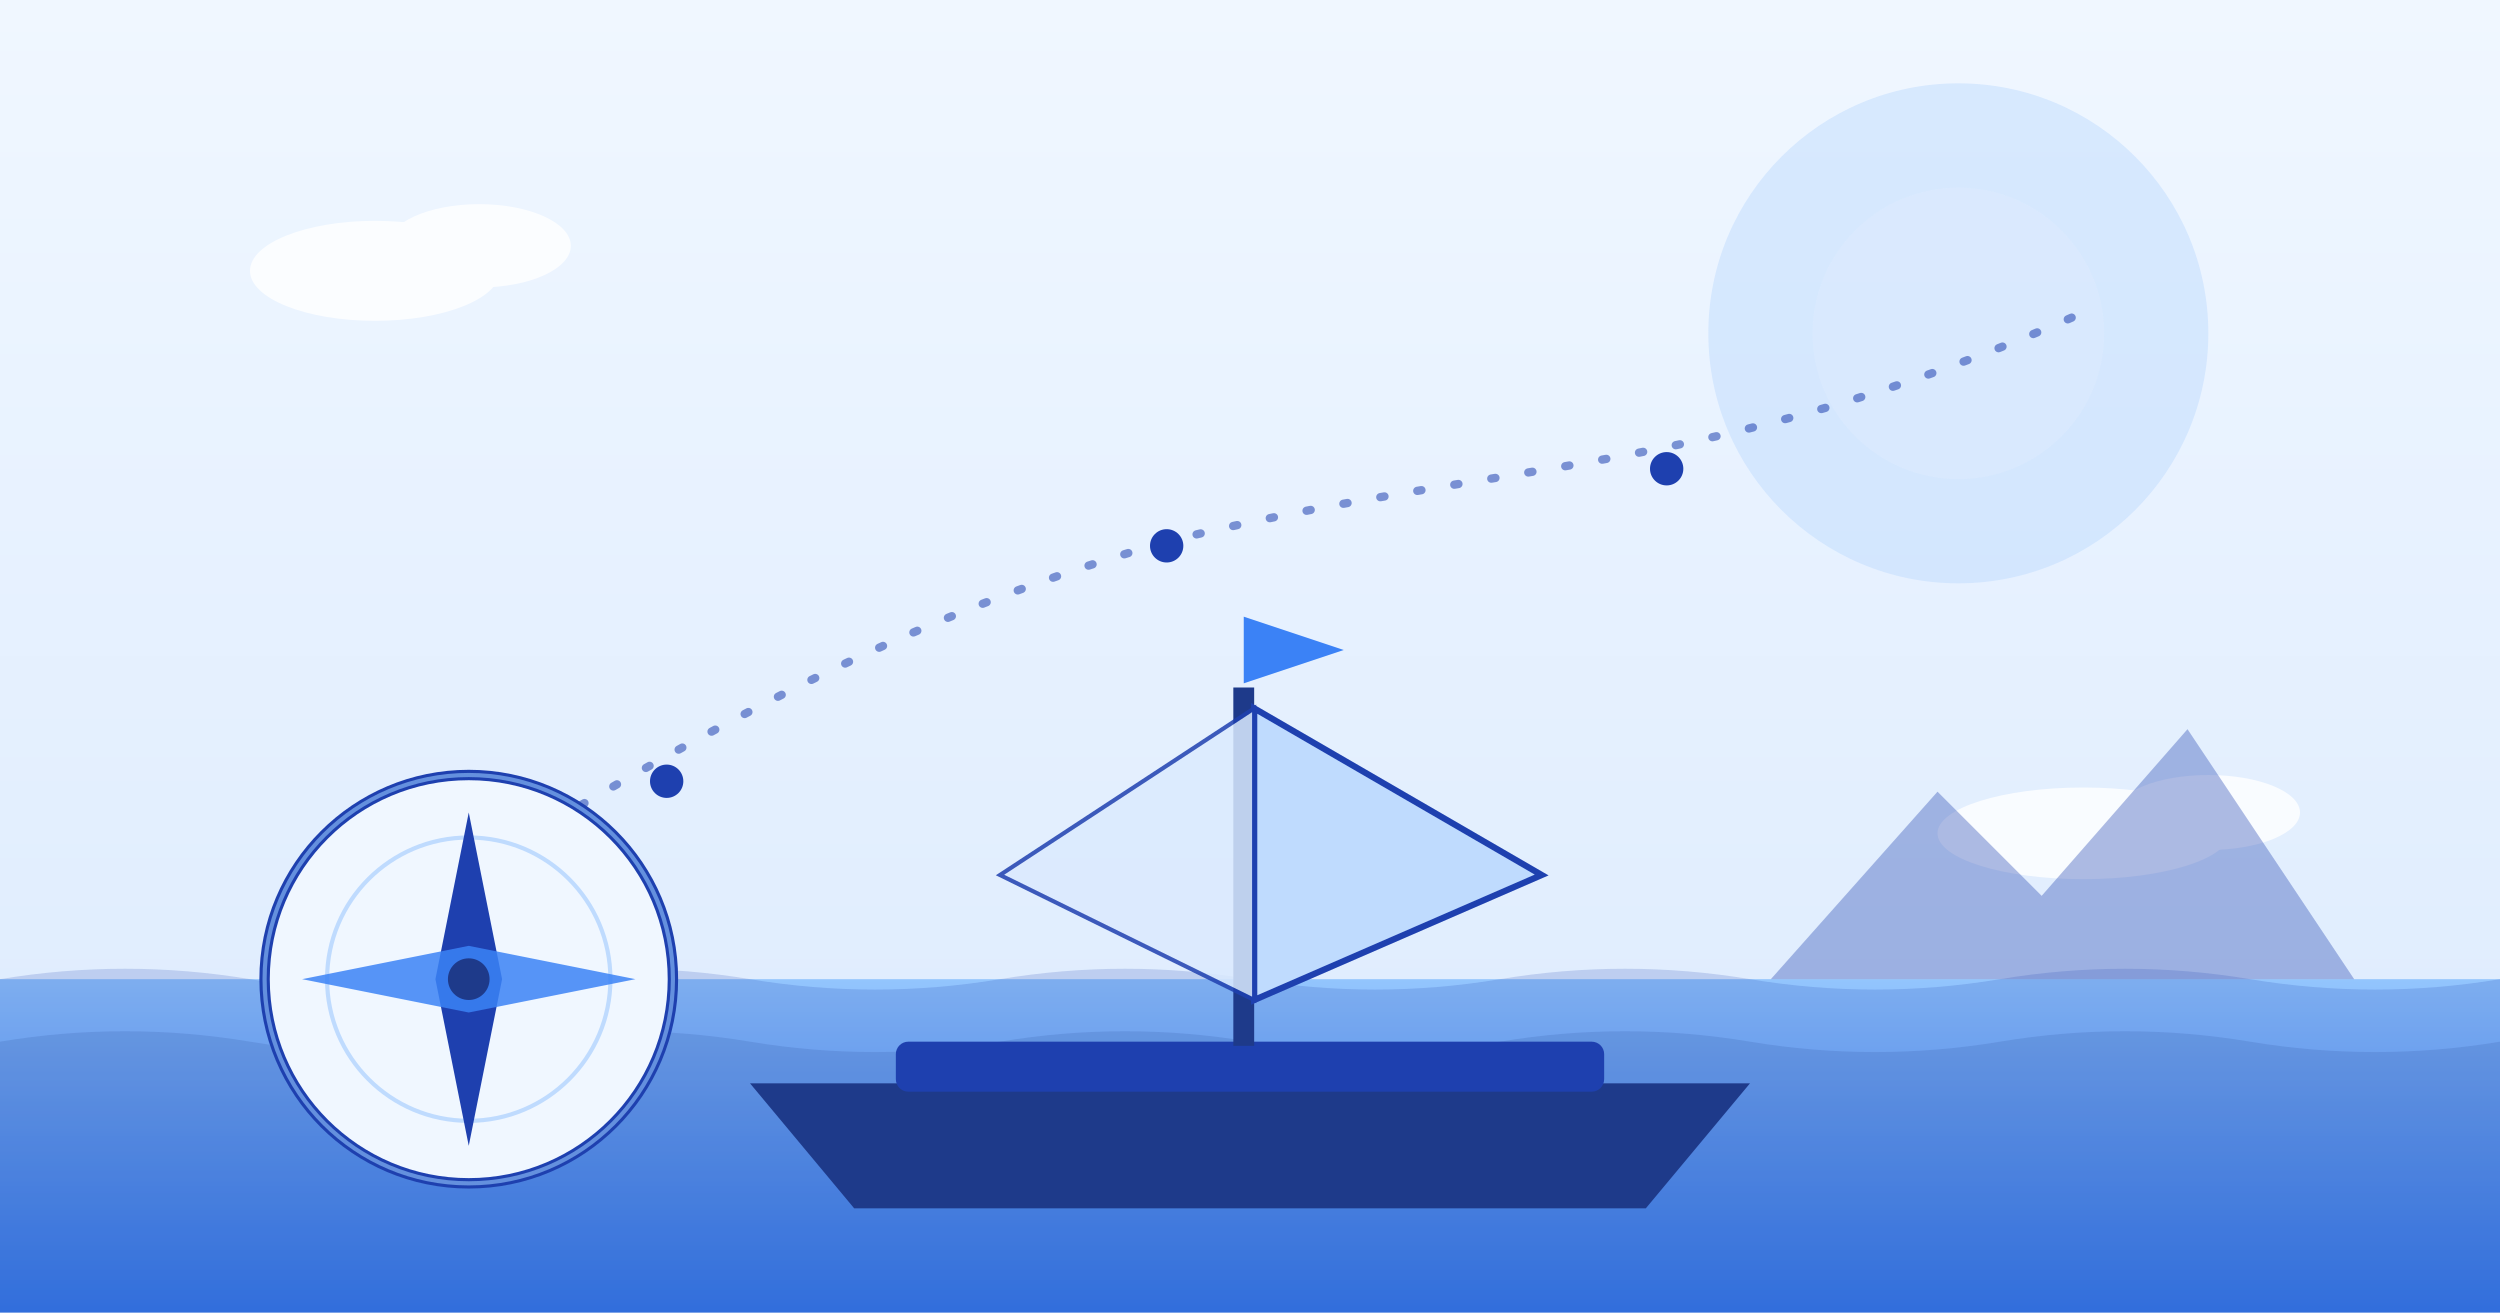
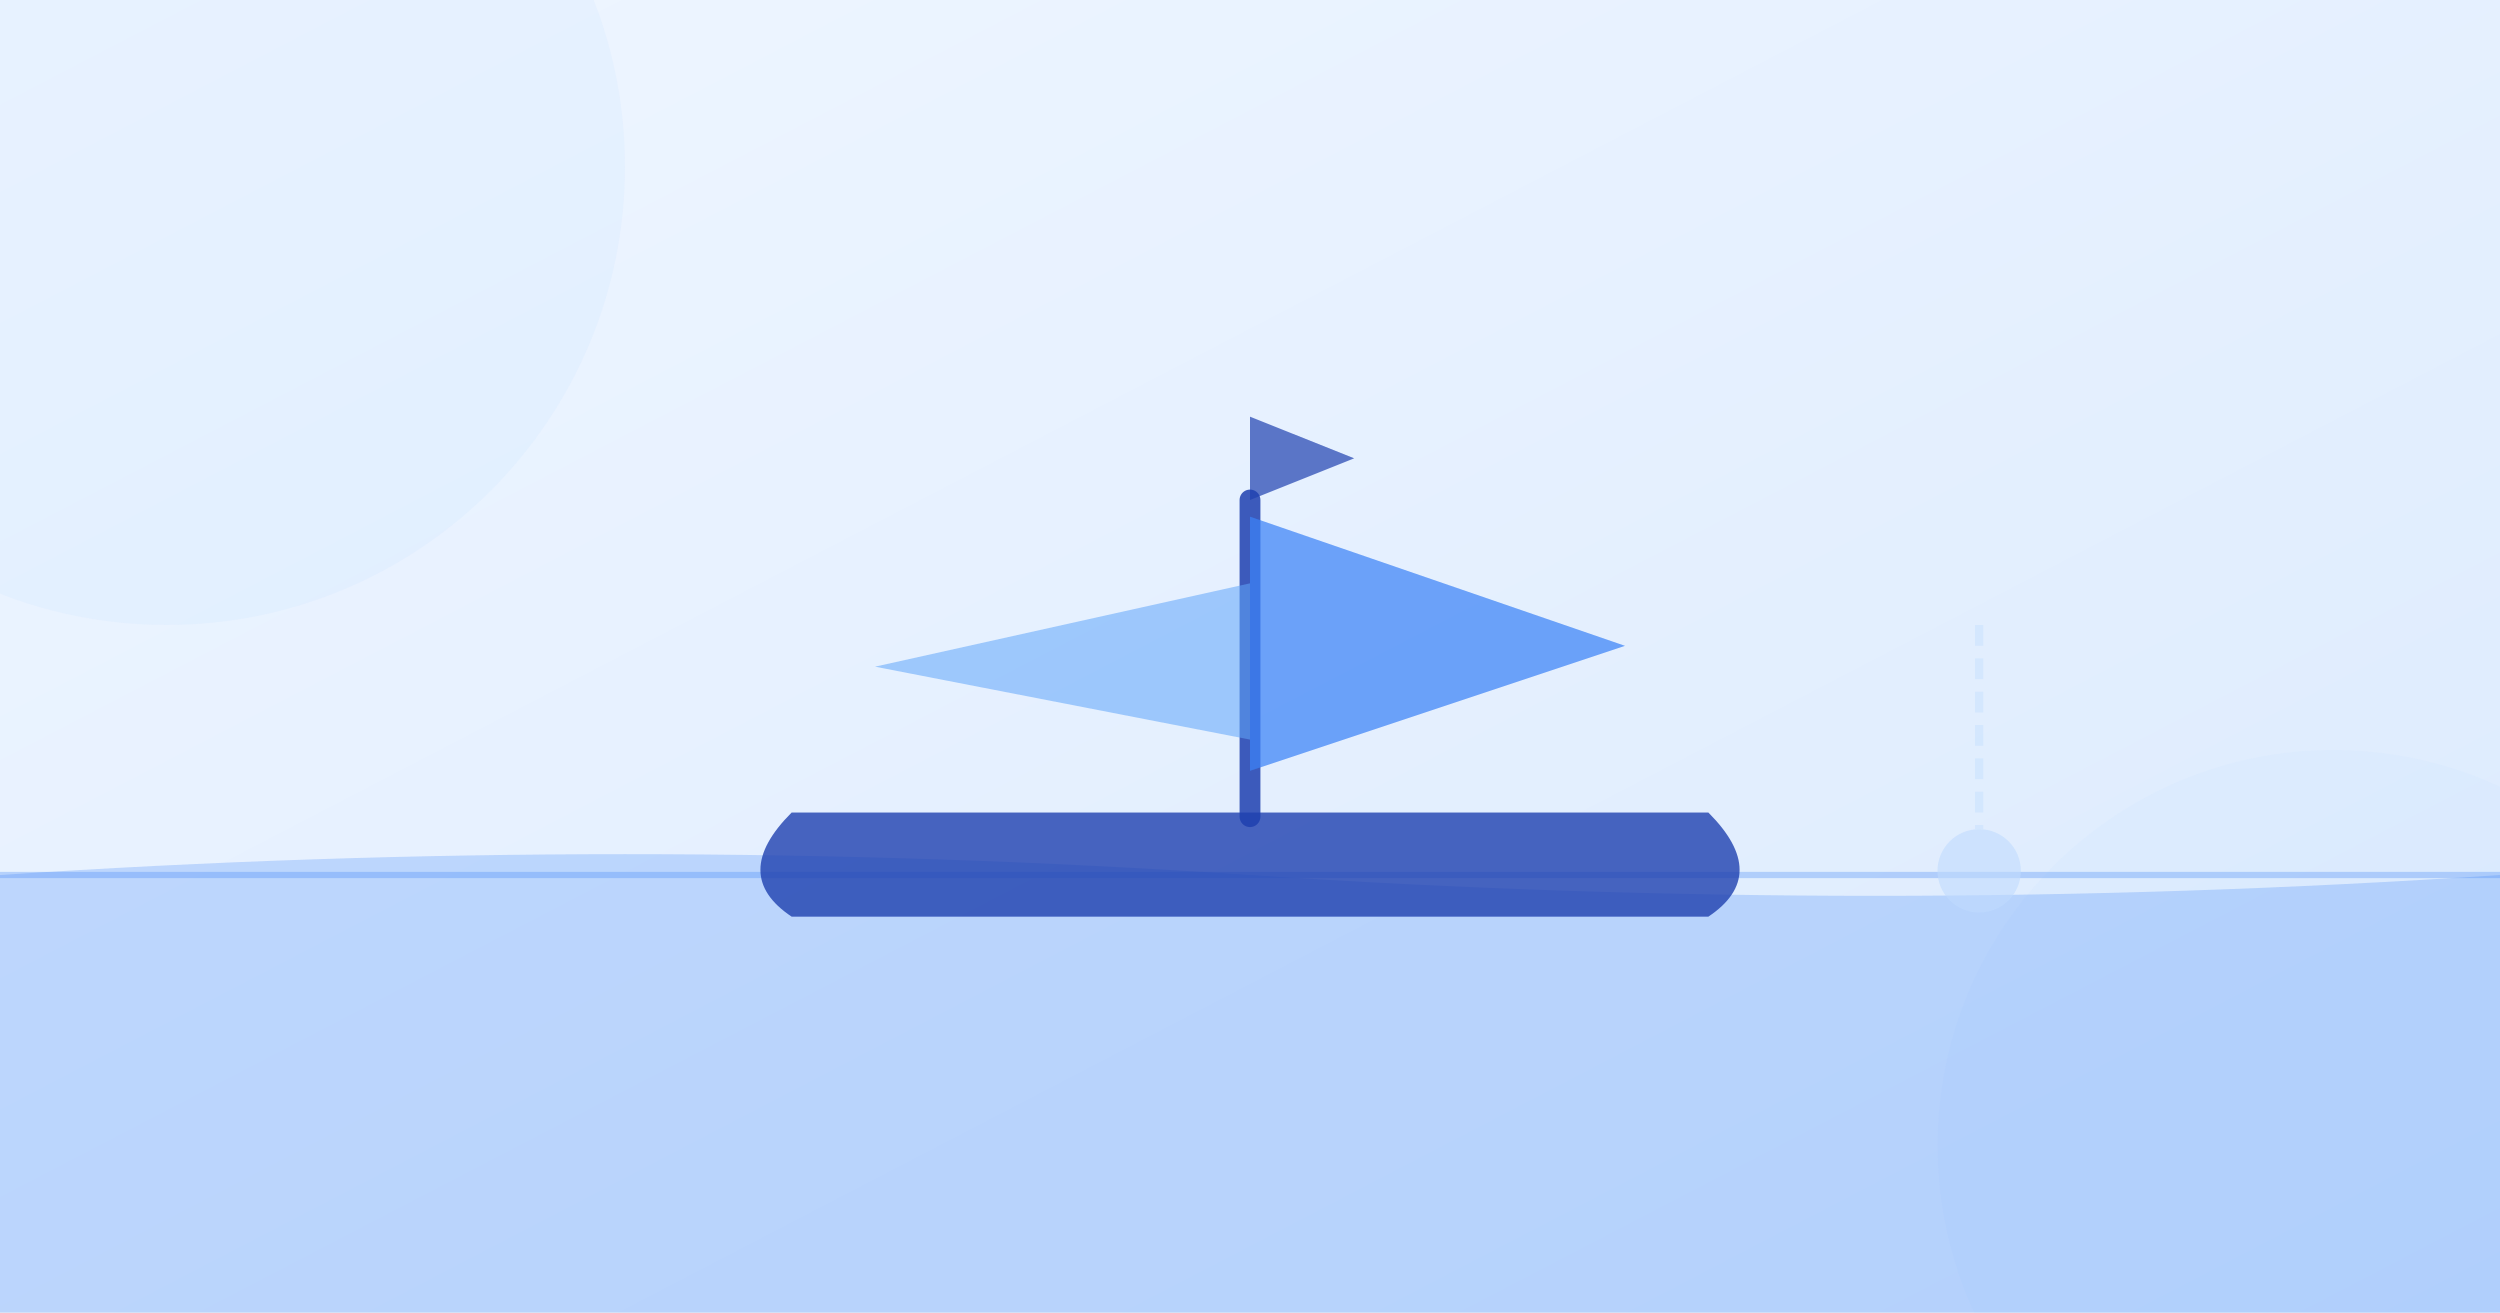
<svg xmlns="http://www.w3.org/2000/svg" width="1200" height="630" viewBox="0 0 1200 630">
  <defs>
-     <linearGradient id="mpSky" x1="0" y1="0" x2="0" y2="1">
-       <stop offset="0%" stop-color="#f0f7ff" />
+     <linearGradient id="bg" x1="0" y1="0" x2="1" y2="1">
+       <stop offset="0%" stop-color="#eff6ff" />
      <stop offset="100%" stop-color="#dbeafe" />
    </linearGradient>
-     <linearGradient id="mpSea" x1="0" y1="0" x2="0" y2="1">
-       <stop offset="0%" stop-color="#93c5fd" />
-       <stop offset="100%" stop-color="#3b82f6" />
-     </linearGradient>
  </defs>
-   <rect width="1200" height="630" fill="url(#mpSky)" />
-   <circle cx="940" cy="160" r="120" fill="#bfdbfe" opacity="0.5" />
-   <circle cx="940" cy="160" r="70" fill="#dbeafe" opacity="0.7" />
-   <path d="M 140 470 C 320 360, 420 300, 560 260 C 720 220, 820 230, 1000 150" fill="none" stroke="#1e40af" stroke-width="4" stroke-dasharray="2,16" stroke-linecap="round" opacity="0.55" />
-   <circle cx="320" cy="375" r="8" fill="#1e40af" />
-   <circle cx="560" cy="262" r="8" fill="#1e40af" />
-   <circle cx="800" cy="225" r="8" fill="#1e40af" />
-   <rect x="0" y="470" width="1200" height="160" fill="url(#mpSea)" />
-   <path d="M 0 470 Q 60 460 120 470 T 240 470 T 360 470 T 480 470 T 600 470 T 720 470 T 840 470 T 960 470 T 1080 470 T 1200 470 V 630 H 0 Z" fill="#1e40af" opacity="0.18" />
-   <path d="M 0 500 Q 60 490 120 500 T 240 500 T 360 500 T 480 500 T 600 500 T 720 500 T 840 500 T 960 500 T 1080 500 T 1200 500 V 630 H 0 Z" fill="#1e3a8a" opacity="0.15" />
-   <path d="M 360 520 L 840 520 L 790 580 L 410 580 Z" fill="#1e3a8a" />
-   <rect x="430" y="500" width="340" height="24" rx="6" fill="#1e40af" />
-   <rect x="592" y="330" width="10" height="172" fill="#1e3a8a" />
-   <path d="M 602 340 L 740 420 L 602 480 Z" fill="#bfdbfe" stroke="#1e40af" stroke-width="3" />
-   <path d="M 602 340 L 480 420 L 602 480 Z" fill="#dbeafe" stroke="#1e40af" stroke-width="2" opacity="0.85" />
-   <path d="M 597 330 L 597 296 L 645 312 L 597 328 Z" fill="#3b82f6" />
-   <g transform="translate(225,470)">
-     <circle r="98" fill="#f0f7ff" stroke="#1e40af" stroke-width="5" />
-     <circle r="98" fill="none" stroke="#93c5fd" stroke-width="2" opacity="0.6" />
-     <circle r="68" fill="none" stroke="#bfdbfe" stroke-width="2" />
-     <path d="M 0 -80 L 16 0 L 0 80 L -16 0 Z" fill="#1e40af" />
-     <path d="M -80 0 L 0 -16 L 80 0 L 0 16 Z" fill="#3b82f6" opacity="0.85" />
-     <circle r="10" fill="#1e3a8a" />
-   </g>
-   <g fill="#ffffff" opacity="0.8">
-     <ellipse cx="180" cy="130" rx="60" ry="24" />
-     <ellipse cx="230" cy="118" rx="44" ry="20" />
-     <ellipse cx="1000" cy="400" rx="70" ry="22" />
-     <ellipse cx="1060" cy="390" rx="44" ry="18" />
-   </g>
-   <path d="M 850 470 L 930 380 L 980 430 L 1050 350 L 1130 470 Z" fill="#1e40af" opacity="0.35" />
+   <rect width="1200" height="630" fill="url(#bg)" />
+   <circle cx="80" cy="80" r="220" fill="#bfdbfe" opacity="0.15" />
+   <circle cx="1120" cy="550" r="190" fill="#bfdbfe" opacity="0.12" />
+   <path d="M 0,420 Q 300,400 600,420 Q 900,440 1200,420 L 1200,630 L 0,630 Z" fill="#3b82f6" opacity="0.25" />
+   <line x1="0" y1="420" x2="1200" y2="420" stroke="#3b82f6" stroke-width="3" opacity="0.30" />
+   <path d="M 380,390 Q 350,420 380,440 L 820,440 Q 850,420 820,390 Z" fill="#1e40af" opacity="0.80" />
+   <line x1="600" y1="240" x2="600" y2="392" stroke="#1e40af" stroke-width="10" stroke-linecap="round" opacity="0.85" />
+   <path d="M 600,248 L 780,310 L 600,370 Z" fill="#3b82f6" opacity="0.72" />
+   <path d="M 600,280 L 420,320 L 600,355 Z" fill="#60a5fa" opacity="0.55" />
+   <path d="M 600,240 L 650,220 L 600,200" fill="#1e40af" opacity="0.70" />
+   <circle cx="950" cy="418" r="20" fill="#bfdbfe" opacity="0.60" />
+   <line x1="950" y1="300" x2="950" y2="398" stroke="#bfdbfe" stroke-width="4" stroke-dasharray="10,6" opacity="0.40" />
</svg>
